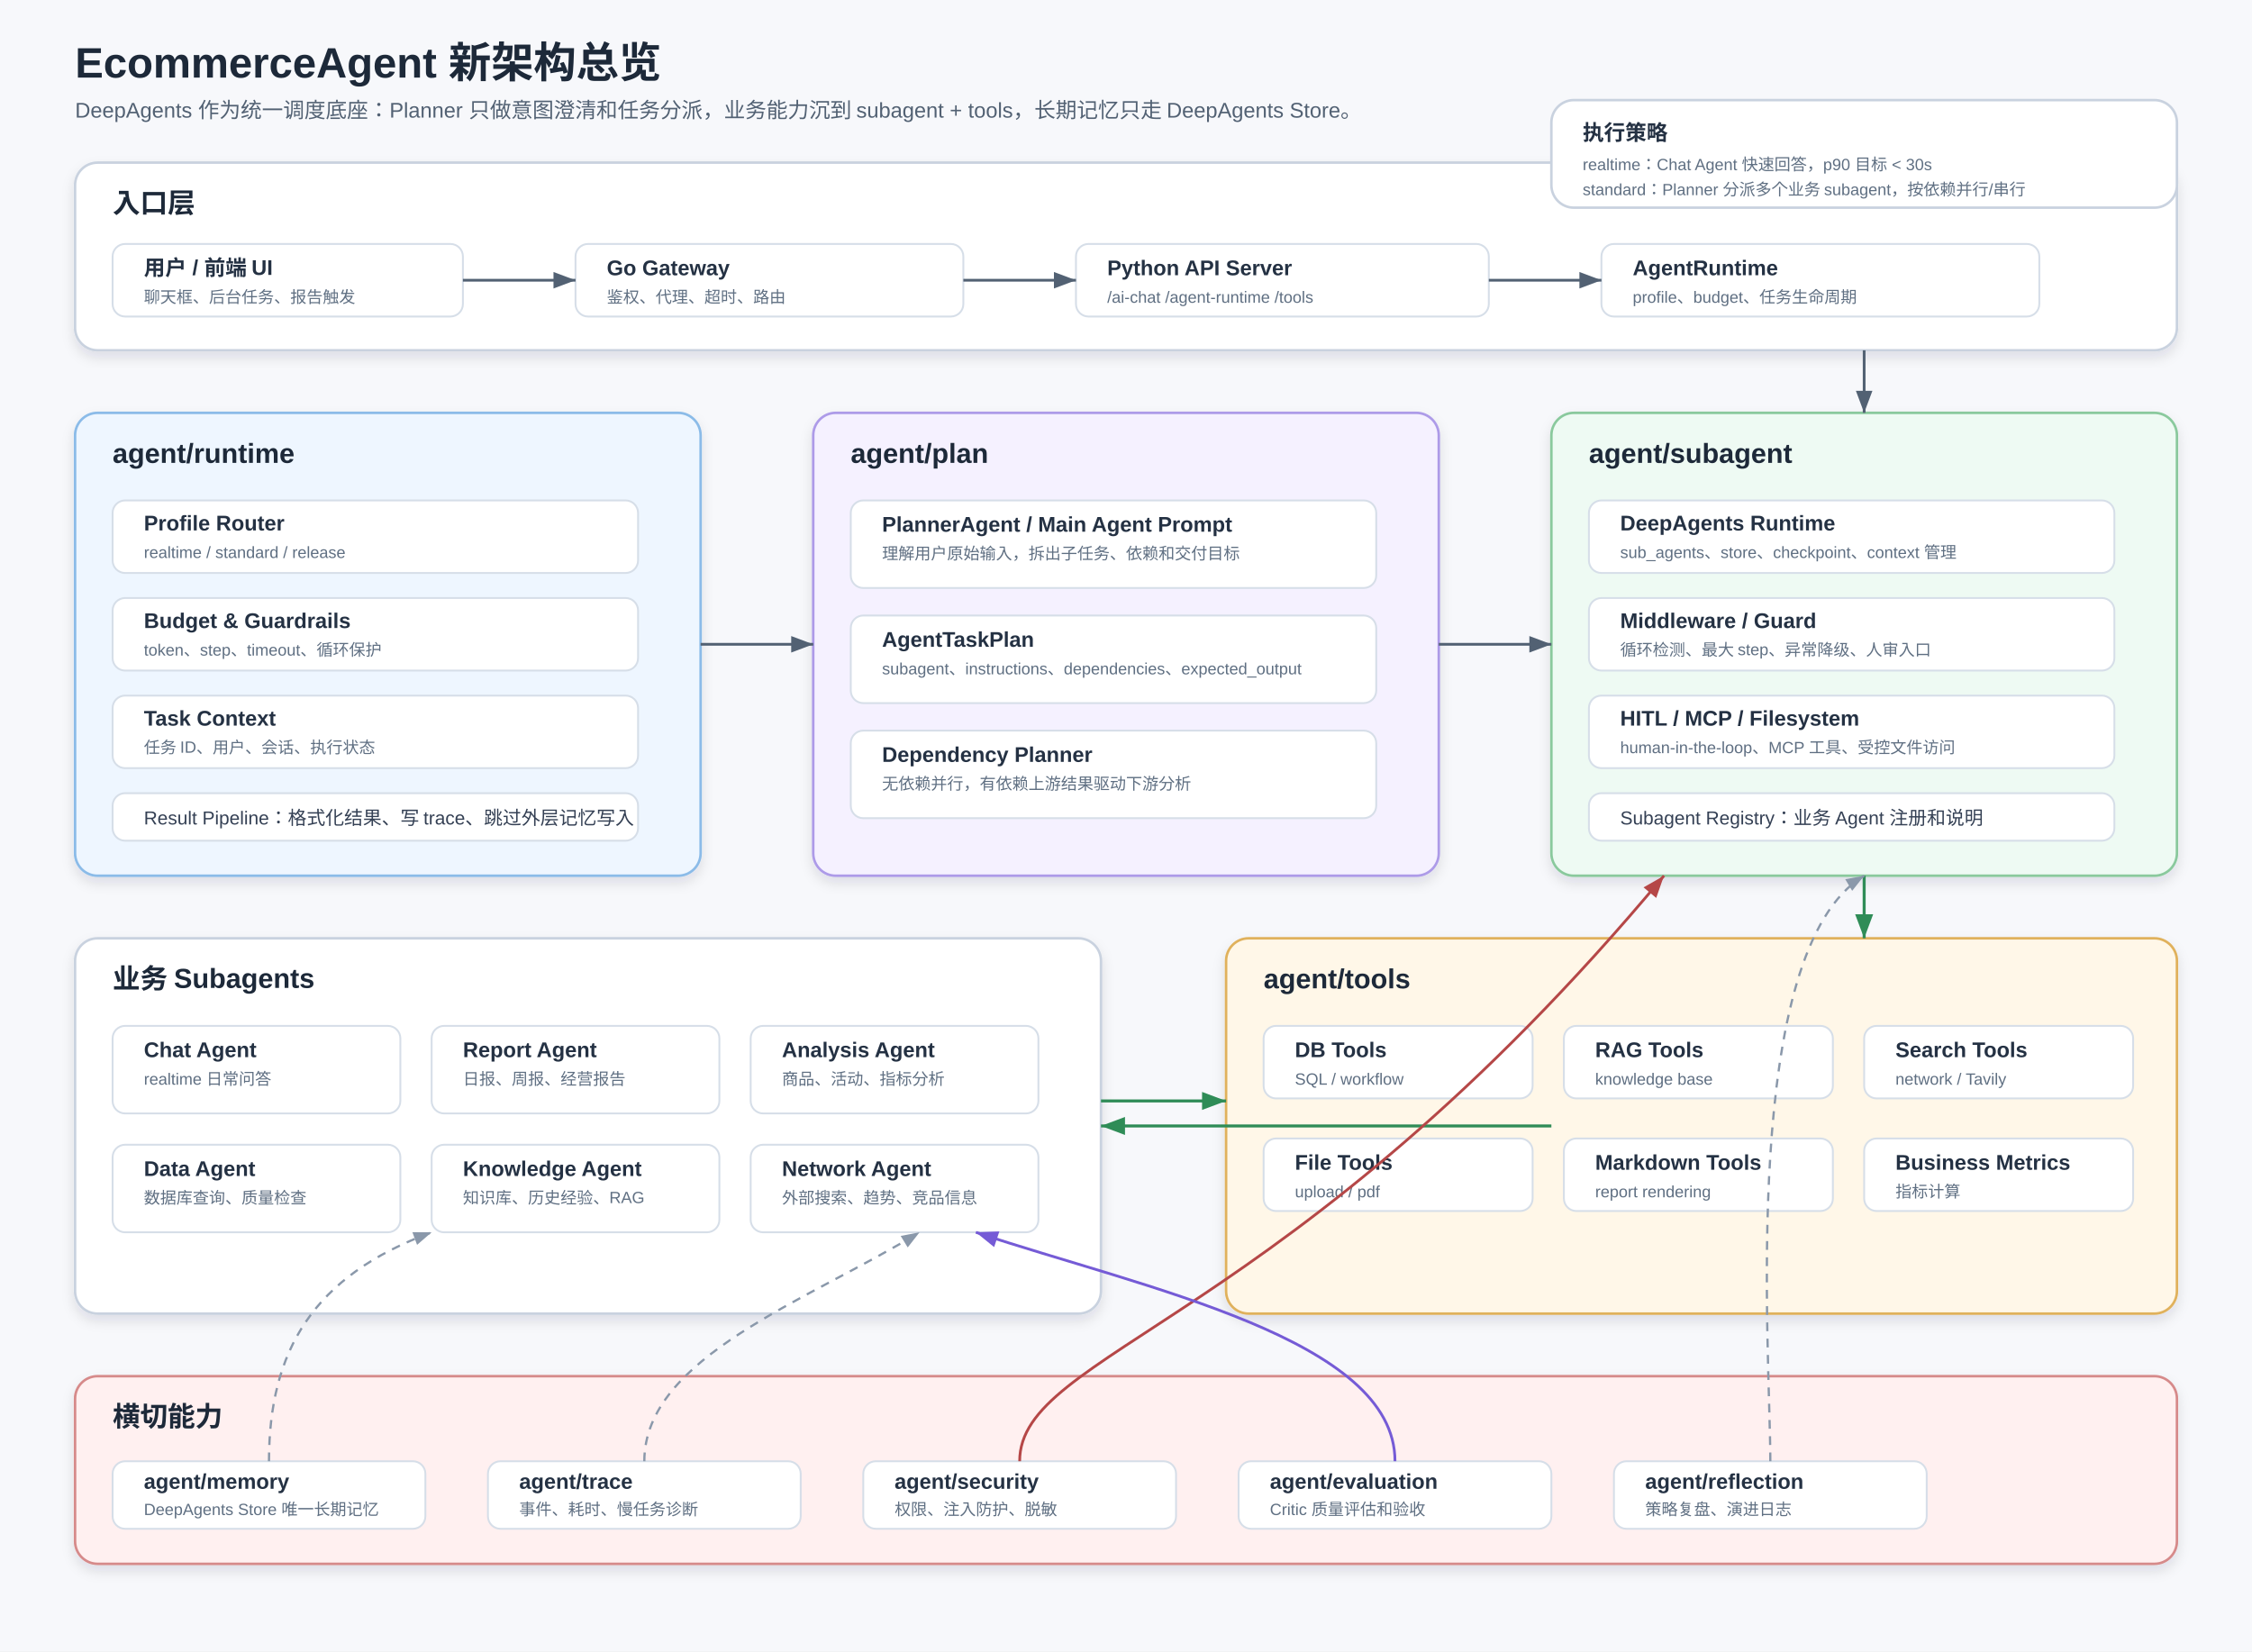
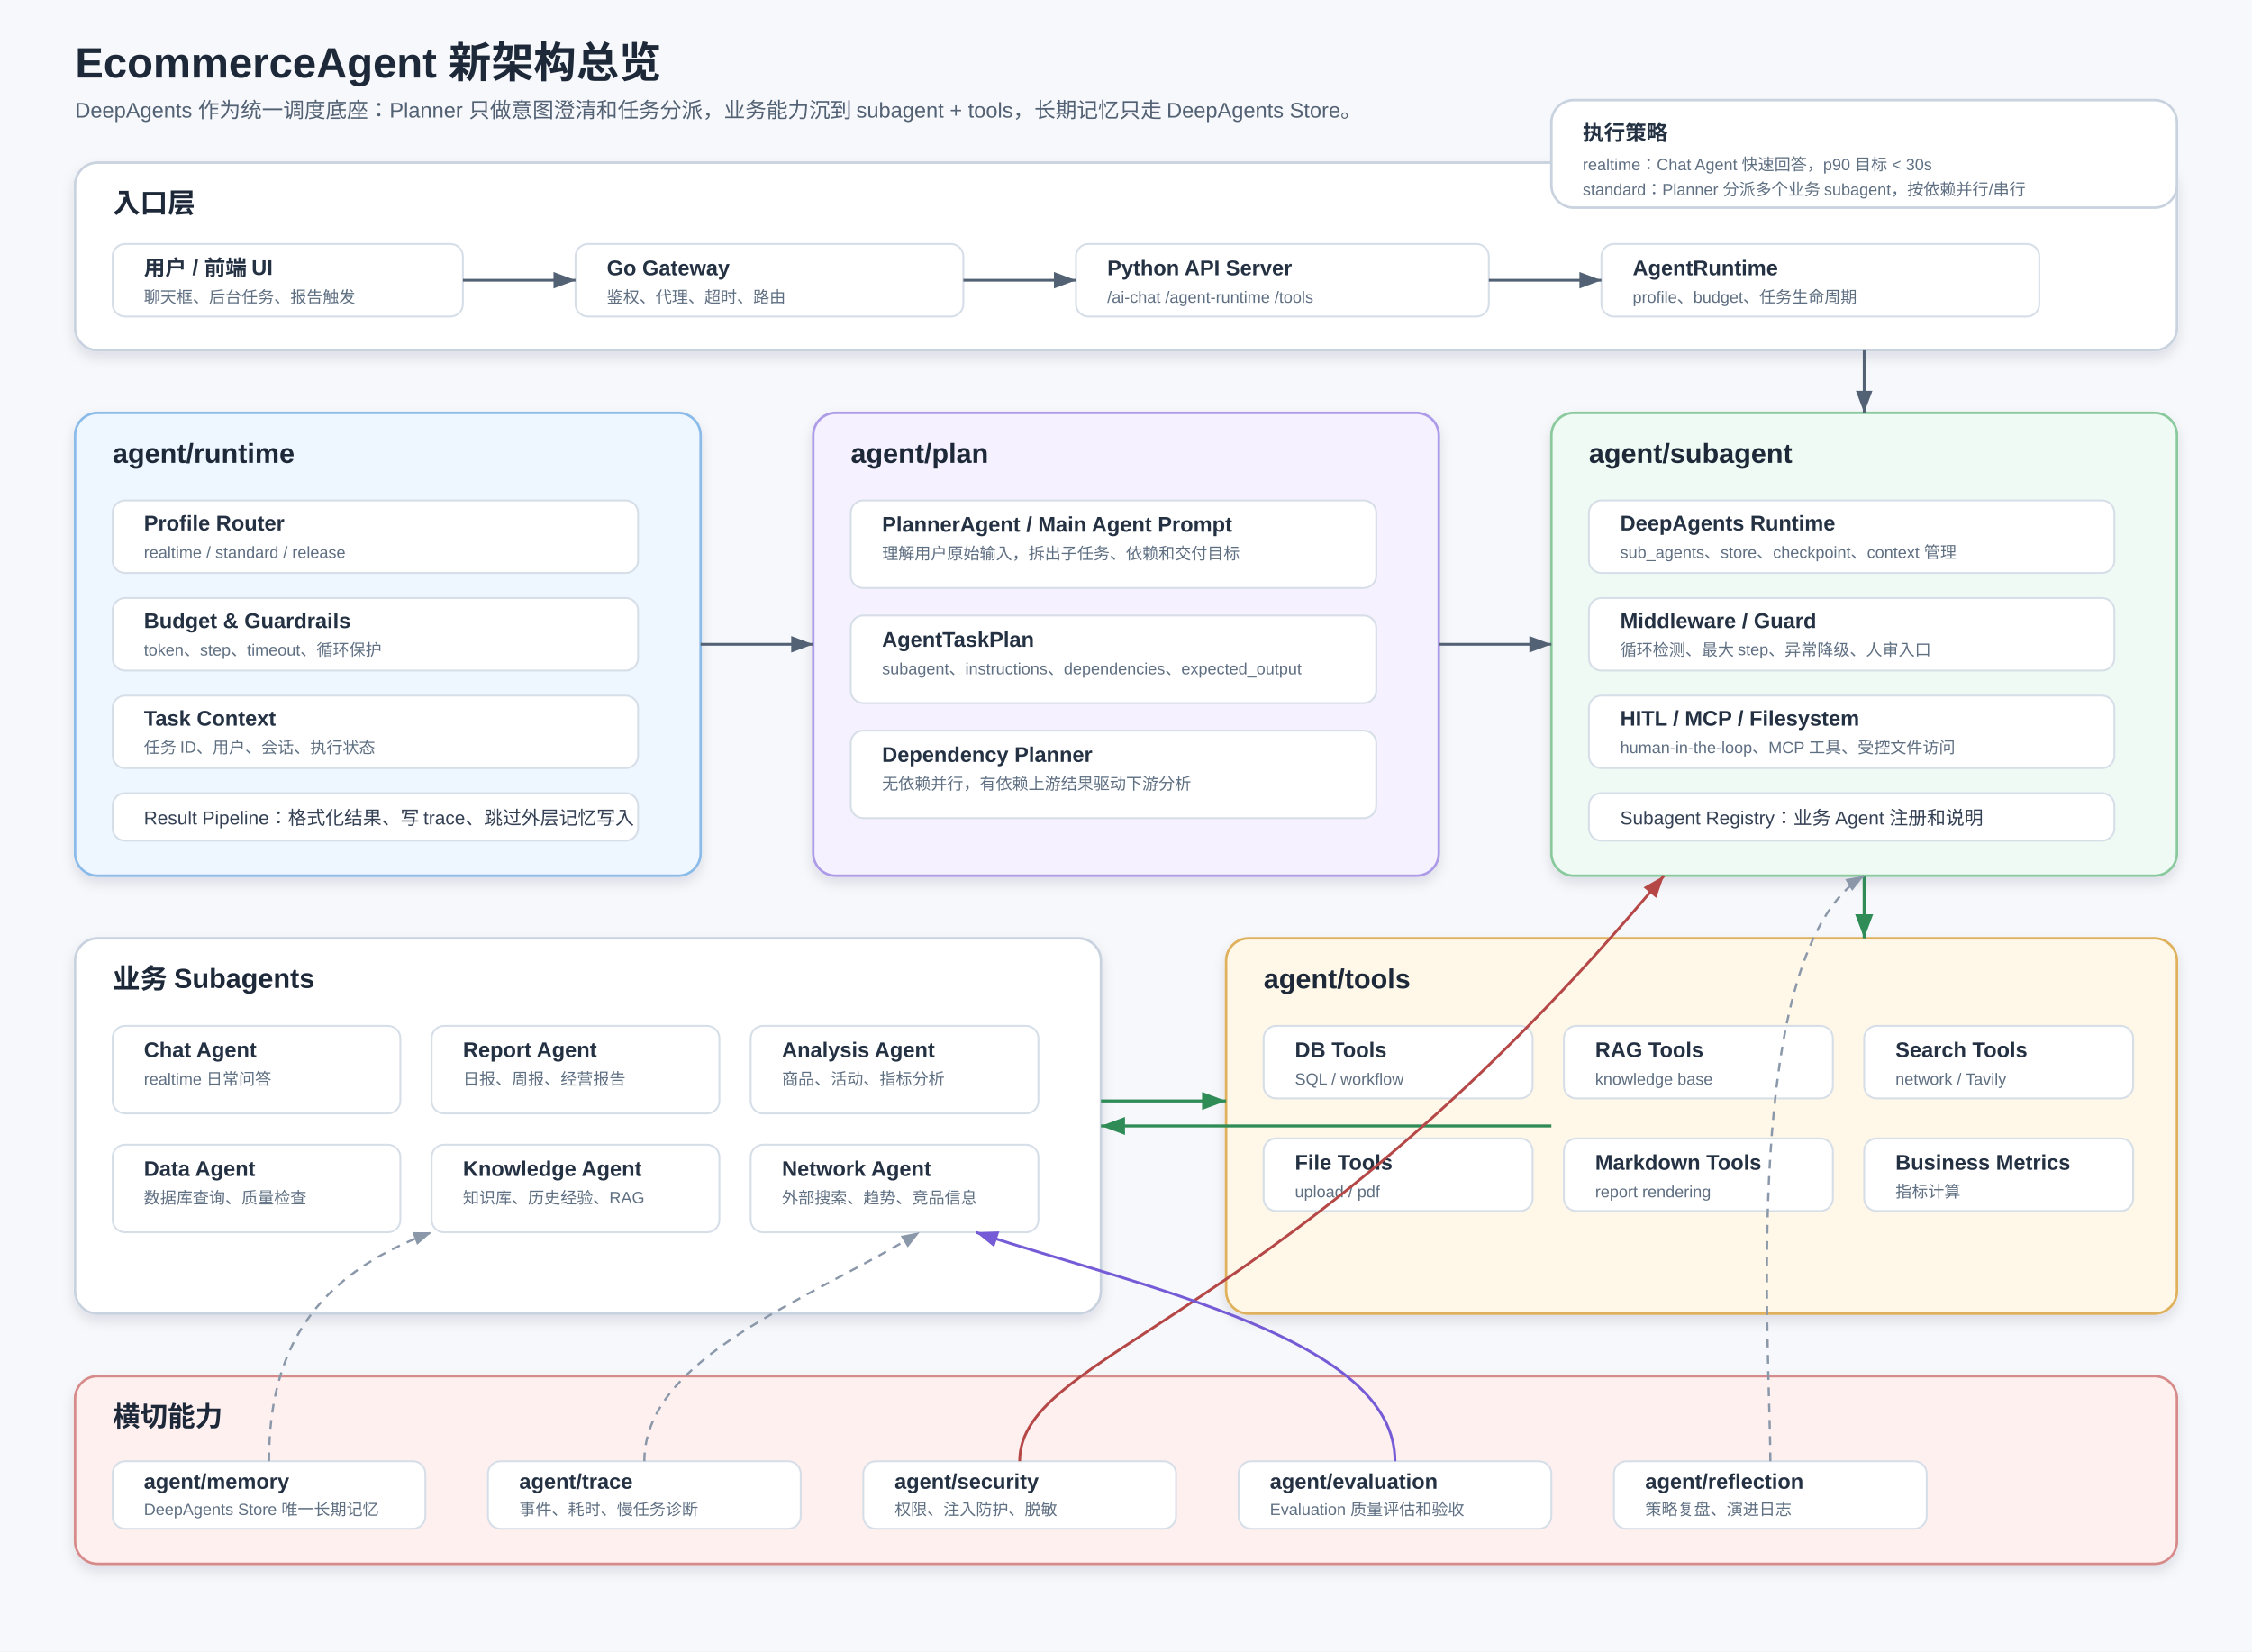
<svg xmlns="http://www.w3.org/2000/svg" width="1800" height="1320" viewBox="0 0 1800 1320" role="img" aria-labelledby="title desc">
  <defs>
    <style>
      .bg { fill: #f7f8fb; }
      .panel { fill: #ffffff; stroke: #c9d2df; stroke-width: 2; rx: 18; }
      .panel-blue { fill: #eef6ff; stroke: #8bbbe8; stroke-width: 2; rx: 18; }
      .panel-green { fill: #eefaf3; stroke: #8ac99d; stroke-width: 2; rx: 18; }
      .panel-amber { fill: #fff7e8; stroke: #e0b15b; stroke-width: 2; rx: 18; }
      .panel-red { fill: #fff0f0; stroke: #d68a8a; stroke-width: 2; rx: 18; }
      .panel-purple { fill: #f5f1ff; stroke: #ad9be8; stroke-width: 2; rx: 18; }
      .title { font: 700 34px Arial, "Microsoft YaHei", sans-serif; fill: #1d2939; }
      .subtitle { font: 400 17px Arial, "Microsoft YaHei", sans-serif; fill: #526173; }
      .section-title { font: 700 22px Arial, "Microsoft YaHei", sans-serif; fill: #1d2939; }
      .label { font: 700 17px Arial, "Microsoft YaHei", sans-serif; fill: #243143; }
      .text { font: 400 15px Arial, "Microsoft YaHei", sans-serif; fill: #344054; }
      .small { font: 400 13px Arial, "Microsoft YaHei", sans-serif; fill: #5f6f82; }
      .tiny { font: 400 12px Arial, "Microsoft YaHei", sans-serif; fill: #667085; }
      .chip { fill: #ffffff; stroke: #d6dee8; stroke-width: 1.5; rx: 10; }
      .line { stroke: #526173; stroke-width: 2.2; fill: none; marker-end: url(#arrow); }
      .line-soft { stroke: #8a98aa; stroke-width: 1.8; fill: none; marker-end: url(#arrow-soft); stroke-dasharray: 7 6; }
      .line-green { stroke: #2f8c57; stroke-width: 2.4; fill: none; marker-end: url(#arrow-green); }
      .line-red { stroke: #b54747; stroke-width: 2.2; fill: none; marker-end: url(#arrow-red); }
      .line-purple { stroke: #755bd6; stroke-width: 2.2; fill: none; marker-end: url(#arrow-purple); }
      .box-shadow { filter: url(#shadow); }
    </style>
    <marker id="arrow" markerWidth="10" markerHeight="10" refX="8" refY="3" orient="auto" markerUnits="strokeWidth">
      <path d="M0,0 L8,3 L0,6 Z" fill="#526173" />
    </marker>
    <marker id="arrow-soft" markerWidth="10" markerHeight="10" refX="8" refY="3" orient="auto" markerUnits="strokeWidth">
      <path d="M0,0 L8,3 L0,6 Z" fill="#8a98aa" />
    </marker>
    <marker id="arrow-green" markerWidth="10" markerHeight="10" refX="8" refY="3" orient="auto" markerUnits="strokeWidth">
      <path d="M0,0 L8,3 L0,6 Z" fill="#2f8c57" />
    </marker>
    <marker id="arrow-red" markerWidth="10" markerHeight="10" refX="8" refY="3" orient="auto" markerUnits="strokeWidth">
      <path d="M0,0 L8,3 L0,6 Z" fill="#b54747" />
    </marker>
    <marker id="arrow-purple" markerWidth="10" markerHeight="10" refX="8" refY="3" orient="auto" markerUnits="strokeWidth">
      <path d="M0,0 L8,3 L0,6 Z" fill="#755bd6" />
    </marker>
    <filter id="shadow" x="-10%" y="-10%" width="120%" height="120%">
      <feDropShadow dx="0" dy="5" stdDeviation="5" flood-color="#1d2939" flood-opacity="0.11" />
    </filter>
  </defs>
  <rect class="bg" width="1800" height="1320" />
  <text x="60" y="62" class="title">EcommerceAgent 新架构总览</text>
  <text x="60" y="94" class="subtitle">DeepAgents 作为统一调度底座：Planner 只做意图澄清和任务分派，业务能力沉到 subagent + tools，长期记忆只走 DeepAgents Store。</text>
  <rect x="60" y="130" width="1680" height="150" class="panel box-shadow" />
  <text x="90" y="170" class="section-title">入口层</text>
  <rect x="90" y="195" width="280" height="58" class="chip" />
  <text x="115" y="220" class="label">用户 / 前端 UI</text>
  <text x="115" y="242" class="small">聊天框、后台任务、报告触发</text>
  <rect x="460" y="195" width="310" height="58" class="chip" />
  <text x="485" y="220" class="label">Go Gateway</text>
  <text x="485" y="242" class="small">鉴权、代理、超时、路由</text>
  <rect x="860" y="195" width="330" height="58" class="chip" />
  <text x="885" y="220" class="label">Python API Server</text>
  <text x="885" y="242" class="small">/ai-chat /agent-runtime /tools</text>
  <rect x="1280" y="195" width="350" height="58" class="chip" />
  <text x="1305" y="220" class="label">AgentRuntime</text>
  <text x="1305" y="242" class="small">profile、budget、任务生命周期</text>
  <path d="M370 224 L460 224" class="line" />
  <path d="M770 224 L860 224" class="line" />
  <path d="M1190 224 L1280 224" class="line" />
  <rect x="60" y="330" width="500" height="370" class="panel-blue box-shadow" />
  <text x="90" y="370" class="section-title">agent/runtime</text>
  <rect x="90" y="400" width="420" height="58" class="chip" />
  <text x="115" y="424" class="label">Profile Router</text>
  <text x="115" y="446" class="small">realtime / standard / release</text>
  <rect x="90" y="478" width="420" height="58" class="chip" />
  <text x="115" y="502" class="label">Budget &amp; Guardrails</text>
  <text x="115" y="524" class="small">token、step、timeout、循环保护</text>
  <rect x="90" y="556" width="420" height="58" class="chip" />
  <text x="115" y="580" class="label">Task Context</text>
  <text x="115" y="602" class="small">任务 ID、用户、会话、执行状态</text>
  <rect x="90" y="634" width="420" height="38" class="chip" />
  <text x="115" y="659" class="text">Result Pipeline：格式化结果、写 trace、跳过外层记忆写入</text>
  <rect x="650" y="330" width="500" height="370" class="panel-purple box-shadow" />
  <text x="680" y="370" class="section-title">agent/plan</text>
  <rect x="680" y="400" width="420" height="70" class="chip" />
  <text x="705" y="425" class="label">PlannerAgent / Main Agent Prompt</text>
  <text x="705" y="447" class="small">理解用户原始输入，拆出子任务、依赖和交付目标</text>
  <rect x="680" y="492" width="420" height="70" class="chip" />
  <text x="705" y="517" class="label">AgentTaskPlan</text>
  <text x="705" y="539" class="small">subagent、instructions、dependencies、expected_output</text>
  <rect x="680" y="584" width="420" height="70" class="chip" />
  <text x="705" y="609" class="label">Dependency Planner</text>
  <text x="705" y="631" class="small">无依赖并行，有依赖上游结果驱动下游分析</text>
  <rect x="1240" y="330" width="500" height="370" class="panel-green box-shadow" />
  <text x="1270" y="370" class="section-title">agent/subagent</text>
  <rect x="1270" y="400" width="420" height="58" class="chip" />
  <text x="1295" y="424" class="label">DeepAgents Runtime</text>
  <text x="1295" y="446" class="small">sub_agents、store、checkpoint、context 管理</text>
  <rect x="1270" y="478" width="420" height="58" class="chip" />
  <text x="1295" y="502" class="label">Middleware / Guard</text>
  <text x="1295" y="524" class="small">循环检测、最大 step、异常降级、人审入口</text>
  <rect x="1270" y="556" width="420" height="58" class="chip" />
  <text x="1295" y="580" class="label">HITL / MCP / Filesystem</text>
  <text x="1295" y="602" class="small">human-in-the-loop、MCP 工具、受控文件访问</text>
  <rect x="1270" y="634" width="420" height="38" class="chip" />
  <text x="1295" y="659" class="text">Subagent Registry：业务 Agent 注册和说明</text>
  <path d="M1490 280 L1490 330" class="line" />
  <path d="M560 515 L650 515" class="line" />
  <path d="M1150 515 L1240 515" class="line" />
  <rect x="60" y="750" width="820" height="300" class="panel box-shadow" />
  <text x="90" y="790" class="section-title">业务 Subagents</text>
  <rect x="90" y="820" width="230" height="70" class="chip" />
  <text x="115" y="845" class="label">Chat Agent</text>
  <text x="115" y="867" class="small">realtime 日常问答</text>
  <rect x="345" y="820" width="230" height="70" class="chip" />
  <text x="370" y="845" class="label">Report Agent</text>
  <text x="370" y="867" class="small">日报、周报、经营报告</text>
  <rect x="600" y="820" width="230" height="70" class="chip" />
  <text x="625" y="845" class="label">Analysis Agent</text>
  <text x="625" y="867" class="small">商品、活动、指标分析</text>
  <rect x="90" y="915" width="230" height="70" class="chip" />
  <text x="115" y="940" class="label">Data Agent</text>
  <text x="115" y="962" class="small">数据库查询、质量检查</text>
  <rect x="345" y="915" width="230" height="70" class="chip" />
  <text x="370" y="940" class="label">Knowledge Agent</text>
  <text x="370" y="962" class="small">知识库、历史经验、RAG</text>
  <rect x="600" y="915" width="230" height="70" class="chip" />
  <text x="625" y="940" class="label">Network Agent</text>
  <text x="625" y="962" class="small">外部搜索、趋势、竞品信息</text>
  <rect x="980" y="750" width="760" height="300" class="panel-amber box-shadow" />
  <text x="1010" y="790" class="section-title">agent/tools</text>
  <rect x="1010" y="820" width="215" height="58" class="chip" />
  <text x="1035" y="845" class="label">DB Tools</text>
  <text x="1035" y="867" class="small">SQL / workflow</text>
  <rect x="1250" y="820" width="215" height="58" class="chip" />
  <text x="1275" y="845" class="label">RAG Tools</text>
  <text x="1275" y="867" class="small">knowledge base</text>
  <rect x="1490" y="820" width="215" height="58" class="chip" />
  <text x="1515" y="845" class="label">Search Tools</text>
  <text x="1515" y="867" class="small">network / Tavily</text>
  <rect x="1010" y="910" width="215" height="58" class="chip" />
  <text x="1035" y="935" class="label">File Tools</text>
  <text x="1035" y="957" class="small">upload / pdf</text>
  <rect x="1250" y="910" width="215" height="58" class="chip" />
  <text x="1275" y="935" class="label">Markdown Tools</text>
  <text x="1275" y="957" class="small">report rendering</text>
  <rect x="1490" y="910" width="215" height="58" class="chip" />
  <text x="1515" y="935" class="label">Business Metrics</text>
  <text x="1515" y="957" class="small">指标计算</text>
  <path d="M1490 700 L1490 750" class="line-green" />
  <path d="M1240 900 L880 900" class="line-green" />
  <path d="M880 880 L980 880" class="line-green" />
  <rect x="60" y="1100" width="1680" height="150" class="panel-red box-shadow" />
  <text x="90" y="1140" class="section-title">横切能力</text>
  <rect x="90" y="1168" width="250" height="54" class="chip" />
  <text x="115" y="1190" class="label">agent/memory</text>
  <text x="115" y="1211" class="small">DeepAgents Store 唯一长期记忆</text>
  <rect x="390" y="1168" width="250" height="54" class="chip" />
  <text x="415" y="1190" class="label">agent/trace</text>
  <text x="415" y="1211" class="small">事件、耗时、慢任务诊断</text>
  <rect x="690" y="1168" width="250" height="54" class="chip" />
  <text x="715" y="1190" class="label">agent/security</text>
  <text x="715" y="1211" class="small">权限、注入防护、脱敏</text>
  <rect x="990" y="1168" width="250" height="54" class="chip" />
  <text x="1015" y="1190" class="label">agent/evaluation</text>
-   <text x="1015" y="1211" class="small">Critic 质量评估和验收</text>
+   <text x="1015" y="1211" class="small">Evaluation 质量评估和验收</text>
  <rect x="1290" y="1168" width="250" height="54" class="chip" />
  <text x="1315" y="1190" class="label">agent/reflection</text>
  <text x="1315" y="1211" class="small">策略复盘、演进日志</text>
  <path d="M215 1168 C215 1080 250 1020 345 985" class="line-soft" />
  <path d="M515 1168 C515 1085 645 1040 735 985" class="line-soft" />
  <path d="M815 1168 C815 1080 1030 1060 1330 700" class="line-red" />
  <path d="M1115 1168 C1115 1070 915 1030 780 985" class="line-purple" />
  <path d="M1415 1168 C1415 1080 1390 760 1490 700" class="line-soft" />
  <rect x="1240" y="80" width="500" height="86" class="panel" />
  <text x="1265" y="112" class="label">执行策略</text>
  <text x="1265" y="136" class="small">realtime：Chat Agent 快速回答，p90 目标 &lt; 30s</text>
  <text x="1265" y="156" class="small">standard：Planner 分派多个业务 subagent，按依赖并行/串行</text>
</svg>
